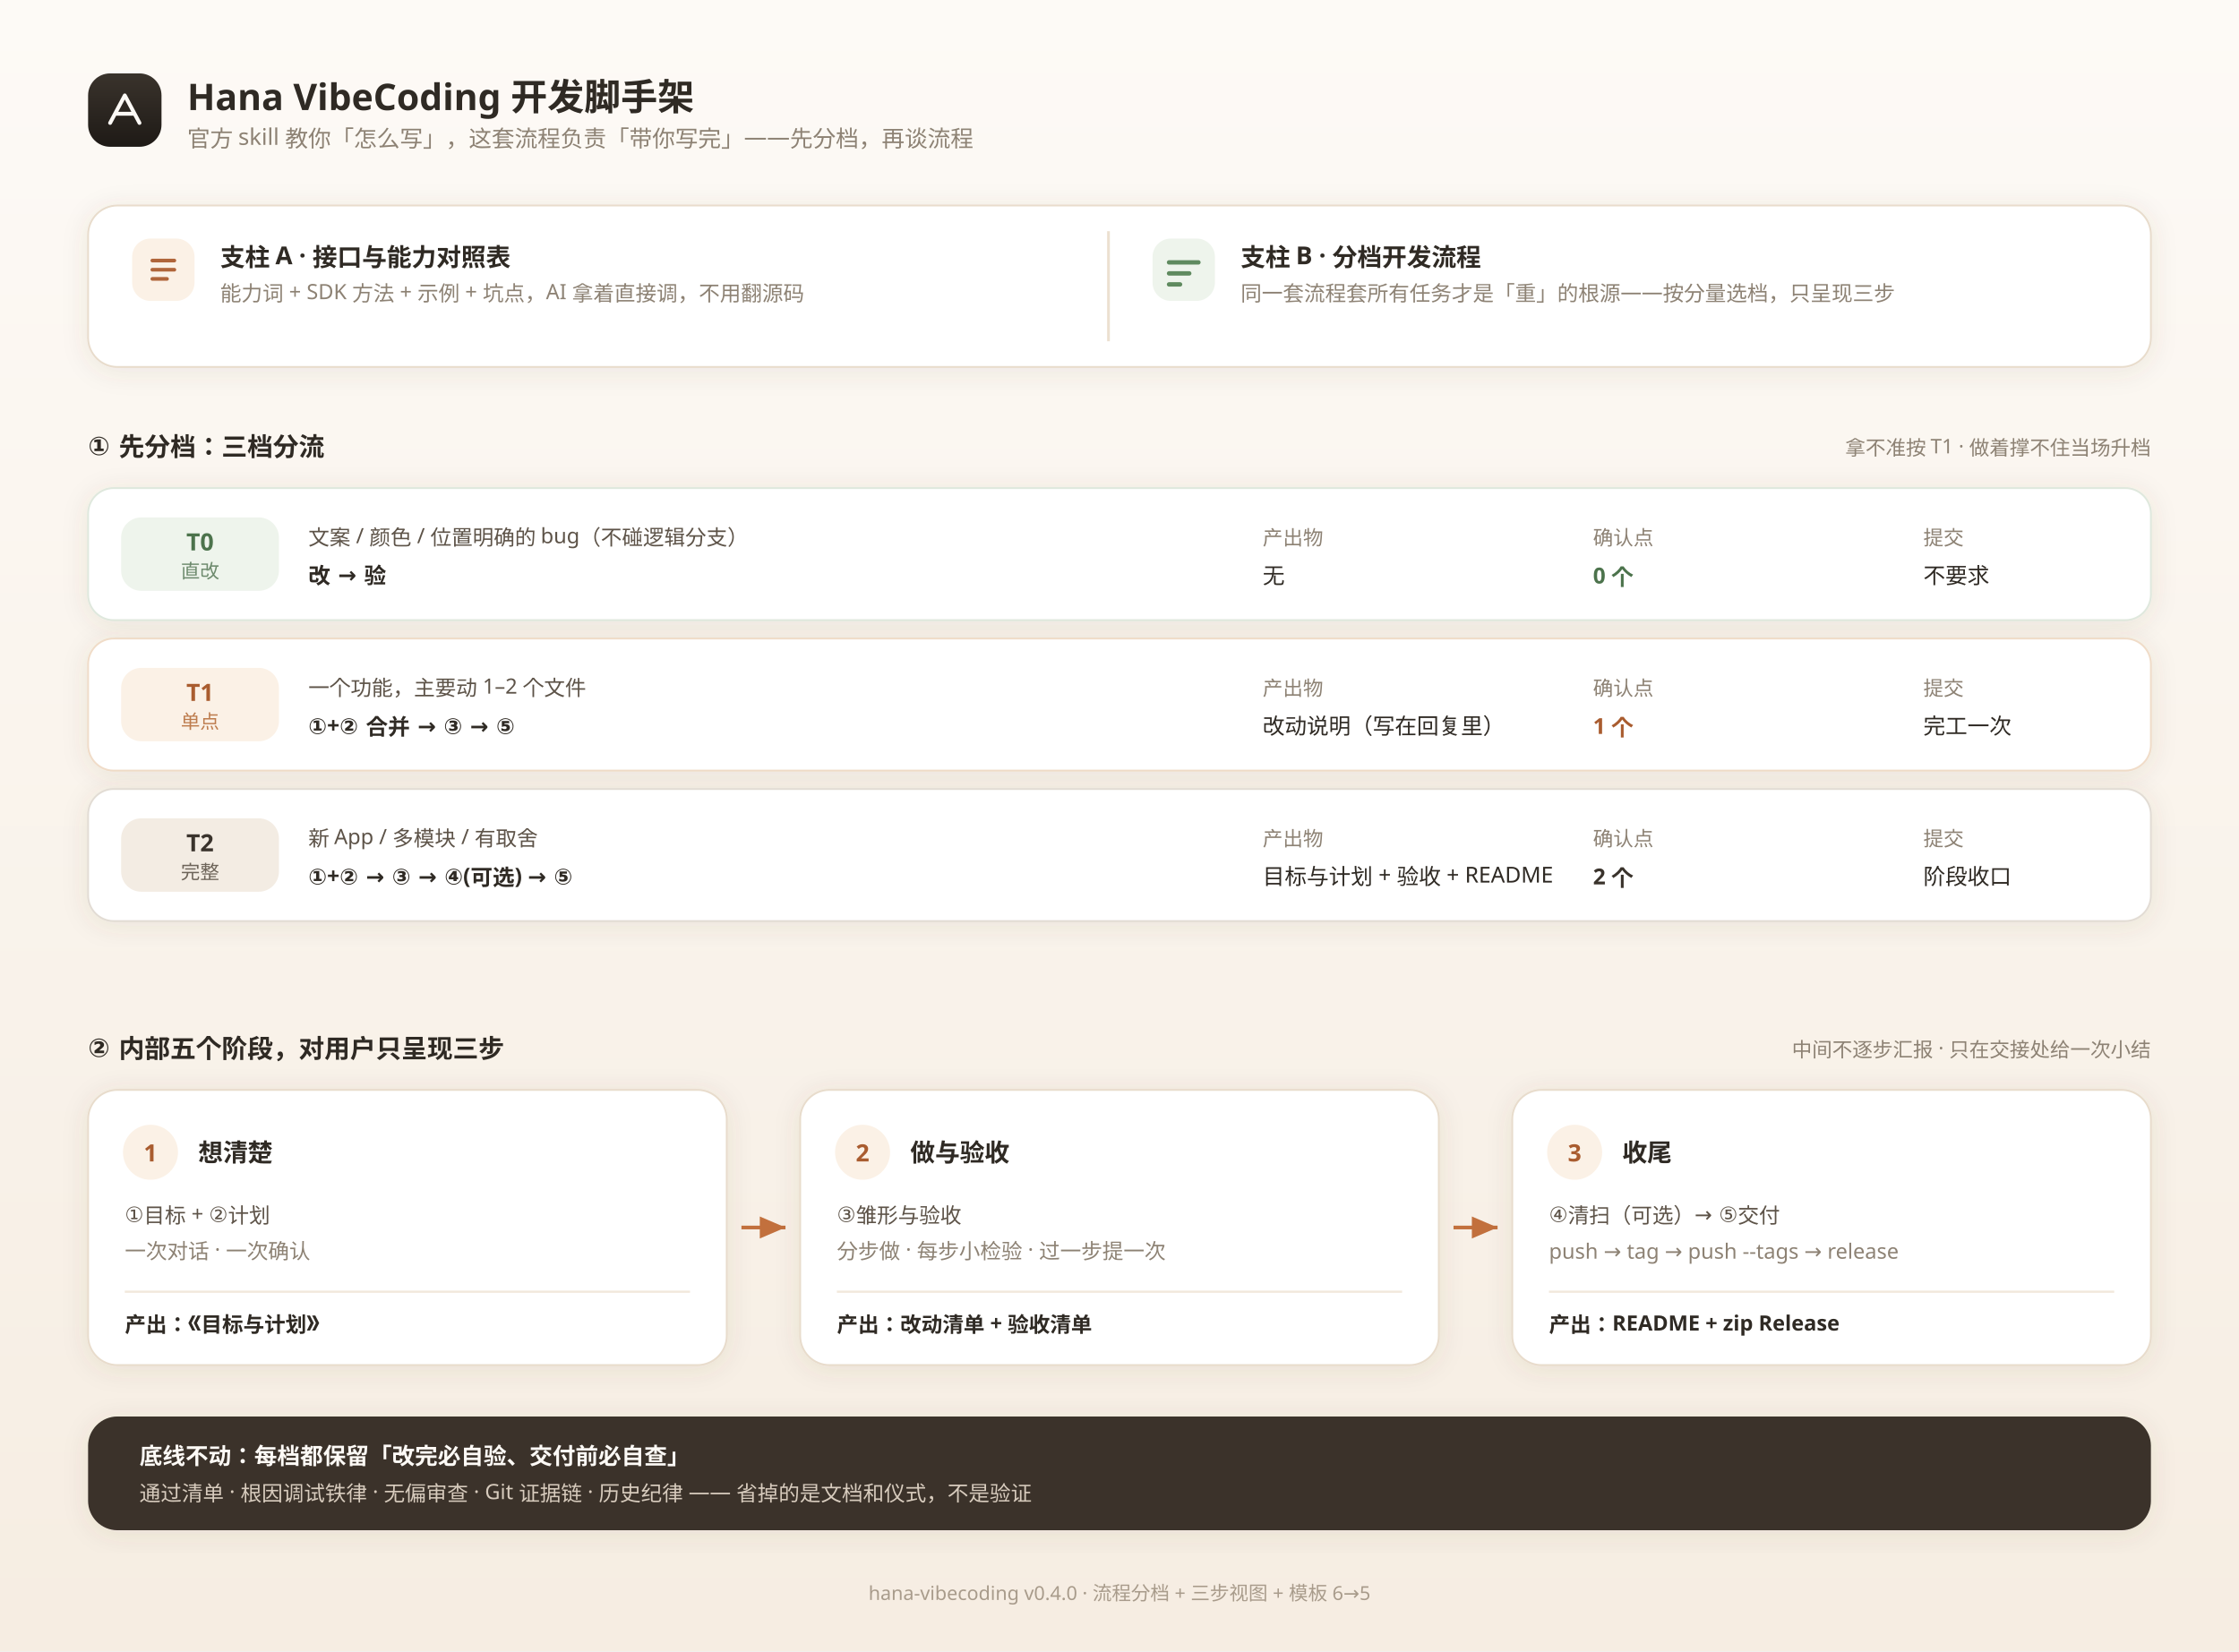
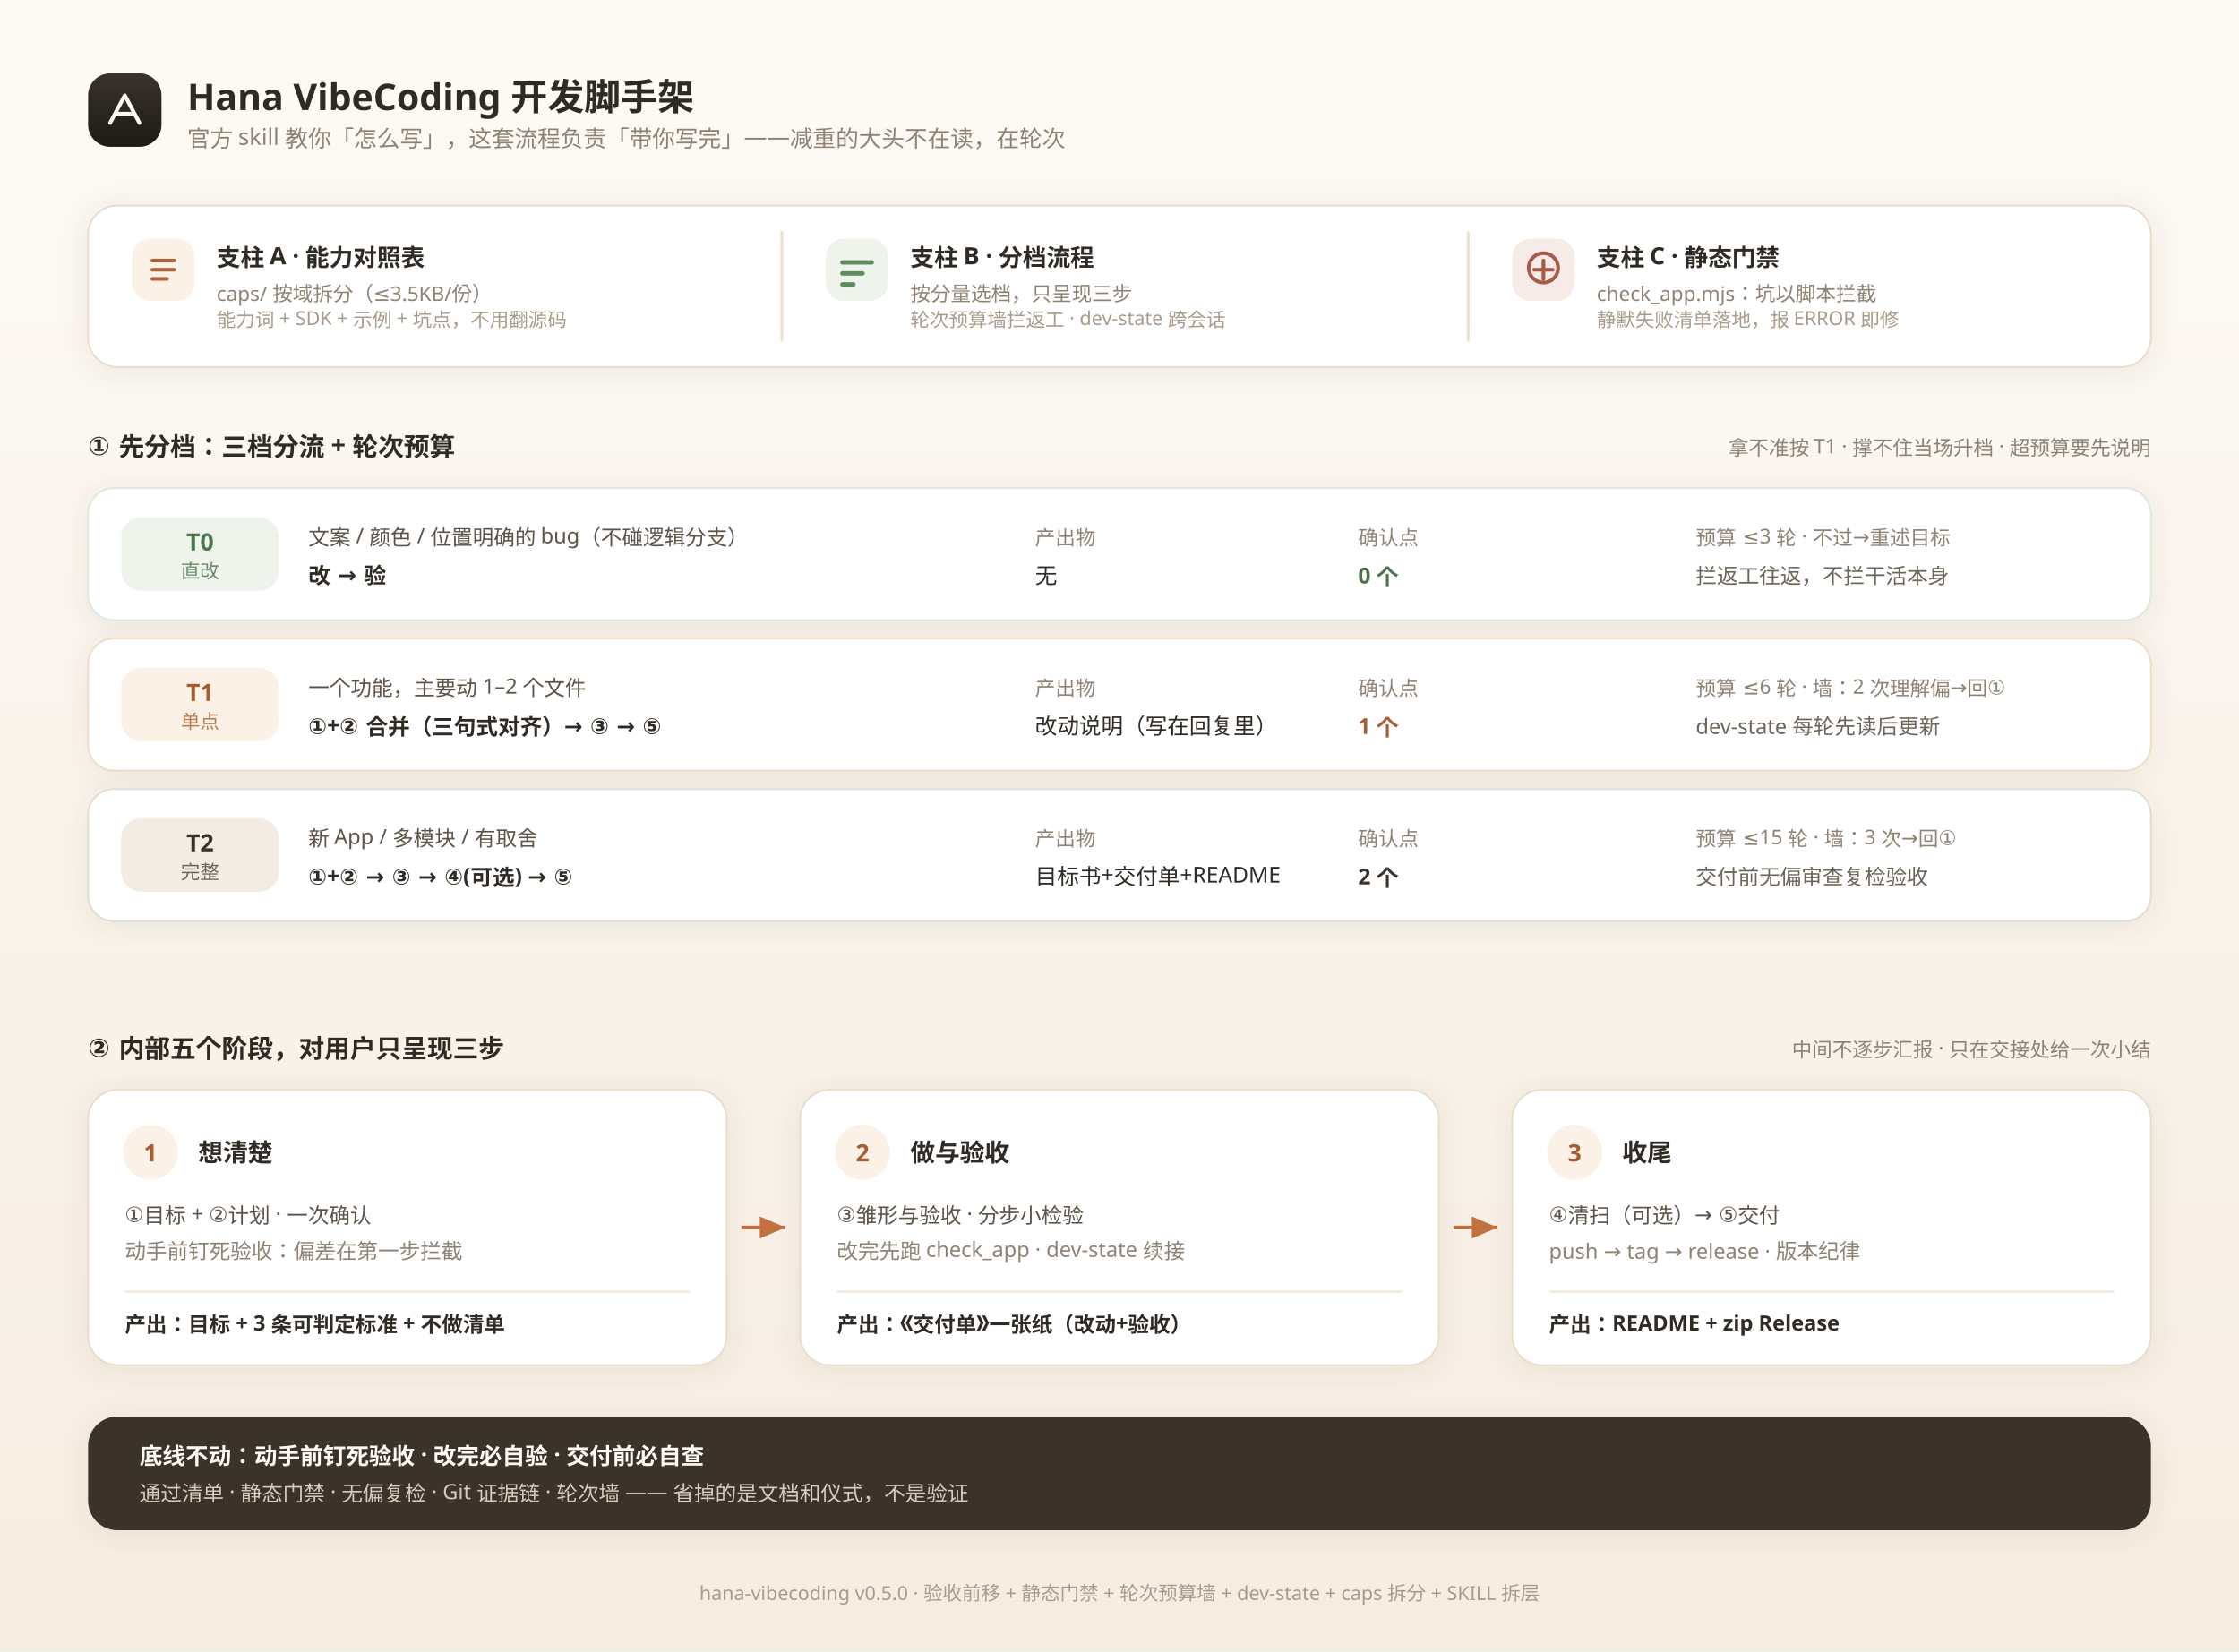
- <svg xmlns="http://www.w3.org/2000/svg" viewBox="0 0 1220 900" width="1220" height="900" role="img" aria-label="Hana VibeCoding 开发脚手架：两大支柱、三档分流与三步视图">
+ <svg xmlns="http://www.w3.org/2000/svg" viewBox="0 0 1220 900" width="1220" height="900" role="img" aria-label="Hana VibeCoding 开发脚手架：三大支柱、三档分流与三步视图">
  <defs>
    <linearGradient id="bg" x1="0" y1="0" x2="0" y2="1">
      <stop offset="0" stop-color="#fdfaf6" />
      <stop offset="1" stop-color="#f6ede2" />
    </linearGradient>
    <linearGradient id="tile" x1="0" y1="0" x2="0" y2="1">
      <stop offset="0" stop-color="#3a332c" />
      <stop offset="1" stop-color="#1e1a16" />
    </linearGradient>
    <filter id="soft" x="-20%" y="-20%" width="140%" height="140%">
      <feDropShadow dx="0" dy="2" stdDeviation="7" flood-color="#5a4632" flood-opacity="0.10" />
    </filter>
    <marker id="arr" markerWidth="9" markerHeight="9" refX="7" refY="3" orient="auto">
      <path d="M0,0 L7,3 L0,6 Z" fill="#c2703d" />
    </marker>
  </defs>
  <rect width="1220" height="900" fill="url(#bg)" />
  <g transform="translate(48 40)">
    <rect x="0" y="0" width="40" height="40" rx="12" fill="url(#tile)" />
    <path d="M12 27 L20 12 L28 27 M15.5 22 L24.5 22" stroke="#fdfaf6" stroke-width="2.1" fill="none" stroke-linecap="round" stroke-linejoin="round" />
    <text x="54" y="20" font-family="'Segoe UI','Microsoft YaHei',system-ui" font-size="20" font-weight="600" fill="#2f2a24">Hana VibeCoding 开发脚手架</text>
-     <text x="54" y="40" font-family="'Segoe UI','Microsoft YaHei',system-ui" font-size="12.5" fill="#8d8274">官方 skill 教你「怎么写」，这套流程负责「带你写完」——先分档，再谈流程</text>
+     <text x="54" y="40" font-family="'Segoe UI','Microsoft YaHei',system-ui" font-size="12.5" fill="#8d8274">官方 skill 教你「怎么写」，这套流程负责「带你写完」——减重的大头不在读，在轮次</text>
  </g>
  <g transform="translate(48 112)">
    <rect x="0" y="0" width="1124" height="88" rx="16" fill="#ffffff" stroke="#e8dccc" filter="url(#soft)" />
    <g transform="translate(24 18)">
      <rect x="0" y="0" width="34" height="34" rx="10" fill="#fbf1e6" />
      <path d="M11 12 h12 M11 17 h12 M11 22 h8" stroke="#b0653a" stroke-width="2" stroke-linecap="round" />
-       <text x="48" y="15" font-family="'Segoe UI','Microsoft YaHei',system-ui" font-size="13.5" font-weight="600" fill="#2f2a24">支柱 A · 接口与能力对照表</text>
-       <text x="48" y="34" font-family="'Segoe UI','Microsoft YaHei',system-ui" font-size="11.5" fill="#8d8274">能力词 + SDK 方法 + 示例 + 坑点，AI 拿着直接调，不用翻源码</text>
+       <text x="46" y="15" font-family="'Segoe UI','Microsoft YaHei',system-ui" font-size="13" font-weight="600" fill="#2f2a24">支柱 A · 能力对照表</text>
+       <text x="46" y="34" font-family="'Segoe UI','Microsoft YaHei',system-ui" font-size="11" fill="#8d8274">caps/ 按域拆分（≤3.5KB/份）</text>
+       <text x="46" y="48" font-family="'Segoe UI','Microsoft YaHei',system-ui" font-size="10.5" fill="#a89b8b">能力词 + SDK + 示例 + 坑点，不用翻源码</text>
    </g>
-     <line x1="556" y1="14" x2="556" y2="74" stroke="#ece0d0" stroke-width="1.5" />
-     <g transform="translate(580 18)">
+     <line x1="378" y1="14" x2="378" y2="74" stroke="#ece0d0" stroke-width="1.5" />
+     <g transform="translate(402 18)">
      <rect x="0" y="0" width="34" height="34" rx="10" fill="#eef4ec" />
      <path d="M9 13 h16 M9 19 h11 M9 25 h6" stroke="#5f8a5f" stroke-width="2.4" stroke-linecap="round" />
-       <text x="48" y="15" font-family="'Segoe UI','Microsoft YaHei',system-ui" font-size="13.5" font-weight="600" fill="#2f2a24">支柱 B · 分档开发流程</text>
-       <text x="48" y="34" font-family="'Segoe UI','Microsoft YaHei',system-ui" font-size="11.5" fill="#8d8274">同一套流程套所有任务才是「重」的根源——按分量选档，只呈现三步</text>
+       <text x="46" y="15" font-family="'Segoe UI','Microsoft YaHei',system-ui" font-size="13" font-weight="600" fill="#2f2a24">支柱 B · 分档流程</text>
+       <text x="46" y="34" font-family="'Segoe UI','Microsoft YaHei',system-ui" font-size="11" fill="#8d8274">按分量选档，只呈现三步</text>
+       <text x="46" y="48" font-family="'Segoe UI','Microsoft YaHei',system-ui" font-size="10.5" fill="#a89b8b">轮次预算墙拦返工 · dev-state 跨会话</text>
+     </g>
+     <line x1="752" y1="14" x2="752" y2="74" stroke="#ece0d0" stroke-width="1.5" />
+     <g transform="translate(776 18)">
+       <rect x="0" y="0" width="34" height="34" rx="10" fill="#f6ebe7" />
+       <path d="M17 8 a8 8 0 1 1 -0.01 0 M17 12 v10 M12 17 h10" stroke="#a85a4a" stroke-width="2" fill="none" stroke-linecap="round" />
+       <text x="46" y="15" font-family="'Segoe UI','Microsoft YaHei',system-ui" font-size="13" font-weight="600" fill="#2f2a24">支柱 C · 静态门禁</text>
+       <text x="46" y="34" font-family="'Segoe UI','Microsoft YaHei',system-ui" font-size="11" fill="#8d8274">check_app.mjs：坑以脚本拦截</text>
+       <text x="46" y="48" font-family="'Segoe UI','Microsoft YaHei',system-ui" font-size="10.5" fill="#a89b8b">静默失败清单落地，报 ERROR 即修</text>
    </g>
  </g>
  <g transform="translate(48 232)">
-     <text x="0" y="16" font-family="'Segoe UI','Microsoft YaHei',system-ui" font-size="14" font-weight="600" fill="#2f2a24">① 先分档：三档分流</text>
-     <text x="1124" y="16" text-anchor="end" font-family="'Segoe UI','Microsoft YaHei',system-ui" font-size="11" fill="#8d8274">拿不准按 T1 · 做着撑不住当场升档</text>
+     <text x="0" y="16" font-family="'Segoe UI','Microsoft YaHei',system-ui" font-size="14" font-weight="600" fill="#2f2a24">① 先分档：三档分流 + 轮次预算</text>
+     <text x="1124" y="16" text-anchor="end" font-family="'Segoe UI','Microsoft YaHei',system-ui" font-size="11" fill="#8d8274">拿不准按 T1 · 撑不住当场升档 · 超预算要先说明</text>
    <g transform="translate(0 34)">
      <rect x="0" y="0" width="1124" height="72" rx="14" fill="#ffffff" stroke="#dfe8dd" filter="url(#soft)" />
      <rect x="18" y="16" width="86" height="40" rx="11" fill="#eef4ec" />
      <text x="61" y="34" text-anchor="middle" font-family="'Segoe UI','Microsoft YaHei',system-ui" font-size="13" font-weight="700" fill="#4c734c">T0</text>
      <text x="61" y="49" text-anchor="middle" font-family="'Segoe UI','Microsoft YaHei',system-ui" font-size="10.5" fill="#6d8a6d">直改</text>
      <text x="120" y="31" font-family="'Segoe UI','Microsoft YaHei',system-ui" font-size="11.5" fill="#5d5348">文案 / 颜色 / 位置明确的 bug（不碰逻辑分支）</text>
      <text x="120" y="52" font-family="'Segoe UI','Microsoft YaHei',system-ui" font-size="12" font-weight="600" fill="#2f2a24">改 → 验</text>
-       <text x="640" y="31" font-family="'Segoe UI','Microsoft YaHei',system-ui" font-size="11" fill="#8d8274">产出物</text>
-       <text x="640" y="52" font-family="'Segoe UI','Microsoft YaHei',system-ui" font-size="12" fill="#2f2a24">无</text>
-       <text x="820" y="31" font-family="'Segoe UI','Microsoft YaHei',system-ui" font-size="11" fill="#8d8274">确认点</text>
-       <text x="820" y="52" font-family="'Segoe UI','Microsoft YaHei',system-ui" font-size="12" font-weight="600" fill="#4c734c">0 个</text>
-       <text x="1000" y="31" font-family="'Segoe UI','Microsoft YaHei',system-ui" font-size="11" fill="#8d8274">提交</text>
-       <text x="1000" y="52" font-family="'Segoe UI','Microsoft YaHei',system-ui" font-size="12" fill="#2f2a24">不要求</text>
+       <text x="516" y="31" font-family="'Segoe UI','Microsoft YaHei',system-ui" font-size="11" fill="#8d8274">产出物</text>
+       <text x="516" y="52" font-family="'Segoe UI','Microsoft YaHei',system-ui" font-size="12" fill="#2f2a24">无</text>
+       <text x="692" y="31" font-family="'Segoe UI','Microsoft YaHei',system-ui" font-size="11" fill="#8d8274">确认点</text>
+       <text x="692" y="52" font-family="'Segoe UI','Microsoft YaHei',system-ui" font-size="12" font-weight="600" fill="#4c734c">0 个</text>
+       <text x="876" y="31" font-family="'Segoe UI','Microsoft YaHei',system-ui" font-size="11" fill="#8d8274">预算 ≤3 轮 · 不过→重述目标</text>
+       <text x="876" y="52" font-family="'Segoe UI','Microsoft YaHei',system-ui" font-size="11.5" fill="#6d6459">拦返工往返，不拦干活本身</text>
    </g>
    <g transform="translate(0 116)">
      <rect x="0" y="0" width="1124" height="72" rx="14" fill="#ffffff" stroke="#f0dcc8" filter="url(#soft)" />
      <rect x="18" y="16" width="86" height="40" rx="11" fill="#fbf1e6" />
      <text x="61" y="34" text-anchor="middle" font-family="'Segoe UI','Microsoft YaHei',system-ui" font-size="13" font-weight="700" fill="#a95c2f">T1</text>
      <text x="61" y="49" text-anchor="middle" font-family="'Segoe UI','Microsoft YaHei',system-ui" font-size="10.5" fill="#bd7b4c">单点</text>
      <text x="120" y="31" font-family="'Segoe UI','Microsoft YaHei',system-ui" font-size="11.5" fill="#5d5348">一个功能，主要动 1–2 个文件</text>
-       <text x="120" y="52" font-family="'Segoe UI','Microsoft YaHei',system-ui" font-size="12" font-weight="600" fill="#2f2a24">①+② 合并 → ③ → ⑤</text>
-       <text x="640" y="31" font-family="'Segoe UI','Microsoft YaHei',system-ui" font-size="11" fill="#8d8274">产出物</text>
-       <text x="640" y="52" font-family="'Segoe UI','Microsoft YaHei',system-ui" font-size="12" fill="#2f2a24">改动说明（写在回复里）</text>
-       <text x="820" y="31" font-family="'Segoe UI','Microsoft YaHei',system-ui" font-size="11" fill="#8d8274">确认点</text>
-       <text x="820" y="52" font-family="'Segoe UI','Microsoft YaHei',system-ui" font-size="12" font-weight="600" fill="#a95c2f">1 个</text>
-       <text x="1000" y="31" font-family="'Segoe UI','Microsoft YaHei',system-ui" font-size="11" fill="#8d8274">提交</text>
-       <text x="1000" y="52" font-family="'Segoe UI','Microsoft YaHei',system-ui" font-size="12" fill="#2f2a24">完工一次</text>
+       <text x="120" y="52" font-family="'Segoe UI','Microsoft YaHei',system-ui" font-size="12" font-weight="600" fill="#2f2a24">①+② 合并（三句式对齐）→ ③ → ⑤</text>
+       <text x="516" y="31" font-family="'Segoe UI','Microsoft YaHei',system-ui" font-size="11" fill="#8d8274">产出物</text>
+       <text x="516" y="52" font-family="'Segoe UI','Microsoft YaHei',system-ui" font-size="12" fill="#2f2a24">改动说明（写在回复里）</text>
+       <text x="692" y="31" font-family="'Segoe UI','Microsoft YaHei',system-ui" font-size="11" fill="#8d8274">确认点</text>
+       <text x="692" y="52" font-family="'Segoe UI','Microsoft YaHei',system-ui" font-size="12" font-weight="600" fill="#a95c2f">1 个</text>
+       <text x="876" y="31" font-family="'Segoe UI','Microsoft YaHei',system-ui" font-size="11" fill="#8d8274">预算 ≤6 轮 · 墙：2 次理解偏→回①</text>
+       <text x="876" y="52" font-family="'Segoe UI','Microsoft YaHei',system-ui" font-size="11.5" fill="#6d6459">dev-state 每轮先读后更新</text>
    </g>
    <g transform="translate(0 198)">
      <rect x="0" y="0" width="1124" height="72" rx="14" fill="#ffffff" stroke="#e2dcd4" filter="url(#soft)" />
      <rect x="18" y="16" width="86" height="40" rx="11" fill="#f3ece3" />
      <text x="61" y="34" text-anchor="middle" font-family="'Segoe UI','Microsoft YaHei',system-ui" font-size="13" font-weight="700" fill="#3a332c">T2</text>
      <text x="61" y="49" text-anchor="middle" font-family="'Segoe UI','Microsoft YaHei',system-ui" font-size="10.5" fill="#6d6459">完整</text>
      <text x="120" y="31" font-family="'Segoe UI','Microsoft YaHei',system-ui" font-size="11.5" fill="#5d5348">新 App / 多模块 / 有取舍</text>
      <text x="120" y="52" font-family="'Segoe UI','Microsoft YaHei',system-ui" font-size="12" font-weight="600" fill="#2f2a24">①+② → ③ → ④(可选) → ⑤</text>
-       <text x="640" y="31" font-family="'Segoe UI','Microsoft YaHei',system-ui" font-size="11" fill="#8d8274">产出物</text>
-       <text x="640" y="52" font-family="'Segoe UI','Microsoft YaHei',system-ui" font-size="12" fill="#2f2a24">目标与计划 + 验收 + README</text>
-       <text x="820" y="31" font-family="'Segoe UI','Microsoft YaHei',system-ui" font-size="11" fill="#8d8274">确认点</text>
-       <text x="820" y="52" font-family="'Segoe UI','Microsoft YaHei',system-ui" font-size="12" font-weight="600" fill="#3a332c">2 个</text>
-       <text x="1000" y="31" font-family="'Segoe UI','Microsoft YaHei',system-ui" font-size="11" fill="#8d8274">提交</text>
-       <text x="1000" y="52" font-family="'Segoe UI','Microsoft YaHei',system-ui" font-size="12" fill="#2f2a24">阶段收口</text>
+       <text x="516" y="31" font-family="'Segoe UI','Microsoft YaHei',system-ui" font-size="11" fill="#8d8274">产出物</text>
+       <text x="516" y="52" font-family="'Segoe UI','Microsoft YaHei',system-ui" font-size="12" fill="#2f2a24">目标书+交付单+README</text>
+       <text x="692" y="31" font-family="'Segoe UI','Microsoft YaHei',system-ui" font-size="11" fill="#8d8274">确认点</text>
+       <text x="692" y="52" font-family="'Segoe UI','Microsoft YaHei',system-ui" font-size="12" font-weight="600" fill="#3a332c">2 个</text>
+       <text x="876" y="31" font-family="'Segoe UI','Microsoft YaHei',system-ui" font-size="11" fill="#8d8274">预算 ≤15 轮 · 墙：3 次→回①</text>
+       <text x="876" y="52" font-family="'Segoe UI','Microsoft YaHei',system-ui" font-size="11.5" fill="#6d6459">交付前无偏审查复检验收</text>
    </g>
  </g>
  <g transform="translate(48 560)">
    <text x="0" y="16" font-family="'Segoe UI','Microsoft YaHei',system-ui" font-size="14" font-weight="600" fill="#2f2a24">② 内部五个阶段，对用户只呈现三步</text>
    <text x="1124" y="16" text-anchor="end" font-family="'Segoe UI','Microsoft YaHei',system-ui" font-size="11" fill="#8d8274">中间不逐步汇报 · 只在交接处给一次小结</text>
    <g transform="translate(0 34)">
      <rect x="0" y="0" width="348" height="150" rx="16" fill="#ffffff" stroke="#e8dccc" filter="url(#soft)" />
      <circle cx="34" cy="34" r="15" fill="#fbf1e6" />
      <text x="34" y="39" text-anchor="middle" font-family="'Segoe UI','Microsoft YaHei',system-ui" font-size="13" font-weight="700" fill="#a95c2f">1</text>
      <text x="60" y="39" font-family="'Segoe UI','Microsoft YaHei',system-ui" font-size="13.5" font-weight="600" fill="#2f2a24">想清楚</text>
-       <text x="20" y="72" font-family="'Segoe UI','Microsoft YaHei',system-ui" font-size="11.5" fill="#5d5348">①目标 + ②计划</text>
-       <text x="20" y="92" font-family="'Segoe UI','Microsoft YaHei',system-ui" font-size="11.5" fill="#8d8274">一次对话 · 一次确认</text>
+       <text x="20" y="72" font-family="'Segoe UI','Microsoft YaHei',system-ui" font-size="11.5" fill="#5d5348">①目标 + ②计划 · 一次确认</text>
+       <text x="20" y="92" font-family="'Segoe UI','Microsoft YaHei',system-ui" font-size="11.5" fill="#8d8274">动手前钉死验收：偏差在第一步拦截</text>
      <line x1="20" y1="110" x2="328" y2="110" stroke="#f2e8dc" stroke-width="1.2" />
-       <text x="20" y="132" font-family="'Segoe UI','Microsoft YaHei',system-ui" font-size="11.5" font-weight="600" fill="#2f2a24">产出：《目标与计划》</text>
+       <text x="20" y="132" font-family="'Segoe UI','Microsoft YaHei',system-ui" font-size="11.5" font-weight="600" fill="#2f2a24">产出：目标 + 3 条可判定标准 + 不做清单</text>
    </g>
    <path d="M356 109 h24" stroke="#c2703d" stroke-width="2" marker-end="url(#arr)" />
    <g transform="translate(388 34)">
      <rect x="0" y="0" width="348" height="150" rx="16" fill="#ffffff" stroke="#e8dccc" filter="url(#soft)" />
      <circle cx="34" cy="34" r="15" fill="#fbf1e6" />
      <text x="34" y="39" text-anchor="middle" font-family="'Segoe UI','Microsoft YaHei',system-ui" font-size="13" font-weight="700" fill="#a95c2f">2</text>
      <text x="60" y="39" font-family="'Segoe UI','Microsoft YaHei',system-ui" font-size="13.5" font-weight="600" fill="#2f2a24">做与验收</text>
-       <text x="20" y="72" font-family="'Segoe UI','Microsoft YaHei',system-ui" font-size="11.5" fill="#5d5348">③雏形与验收</text>
-       <text x="20" y="92" font-family="'Segoe UI','Microsoft YaHei',system-ui" font-size="11.5" fill="#8d8274">分步做 · 每步小检验 · 过一步提一次</text>
+       <text x="20" y="72" font-family="'Segoe UI','Microsoft YaHei',system-ui" font-size="11.5" fill="#5d5348">③雏形与验收 · 分步小检验</text>
+       <text x="20" y="92" font-family="'Segoe UI','Microsoft YaHei',system-ui" font-size="11.5" fill="#8d8274">改完先跑 check_app · dev-state 续接</text>
      <line x1="20" y1="110" x2="328" y2="110" stroke="#f2e8dc" stroke-width="1.2" />
-       <text x="20" y="132" font-family="'Segoe UI','Microsoft YaHei',system-ui" font-size="11.5" font-weight="600" fill="#2f2a24">产出：改动清单 + 验收清单</text>
+       <text x="20" y="132" font-family="'Segoe UI','Microsoft YaHei',system-ui" font-size="11.5" font-weight="600" fill="#2f2a24">产出：《交付单》一张纸（改动+验收）</text>
    </g>
    <path d="M744 109 h24" stroke="#c2703d" stroke-width="2" marker-end="url(#arr)" />
    <g transform="translate(776 34)">
      <rect x="0" y="0" width="348" height="150" rx="16" fill="#ffffff" stroke="#e8dccc" filter="url(#soft)" />
      <circle cx="34" cy="34" r="15" fill="#fbf1e6" />
      <text x="34" y="39" text-anchor="middle" font-family="'Segoe UI','Microsoft YaHei',system-ui" font-size="13" font-weight="700" fill="#a95c2f">3</text>
      <text x="60" y="39" font-family="'Segoe UI','Microsoft YaHei',system-ui" font-size="13.5" font-weight="600" fill="#2f2a24">收尾</text>
      <text x="20" y="72" font-family="'Segoe UI','Microsoft YaHei',system-ui" font-size="11.5" fill="#5d5348">④清扫（可选）→ ⑤交付</text>
-       <text x="20" y="92" font-family="'Segoe UI','Microsoft YaHei',system-ui" font-size="11.5" fill="#8d8274">push → tag → push --tags → release</text>
+       <text x="20" y="92" font-family="'Segoe UI','Microsoft YaHei',system-ui" font-size="11.5" fill="#8d8274">push → tag → release · 版本纪律</text>
      <line x1="20" y1="110" x2="328" y2="110" stroke="#f2e8dc" stroke-width="1.2" />
      <text x="20" y="132" font-family="'Segoe UI','Microsoft YaHei',system-ui" font-size="11.5" font-weight="600" fill="#2f2a24">产出：README + zip Release</text>
    </g>
  </g>
  <g transform="translate(48 772)">
    <rect x="0" y="0" width="1124" height="62" rx="16" fill="#3a332c" filter="url(#soft)" />
-     <text x="28" y="26" font-family="'Segoe UI','Microsoft YaHei',system-ui" font-size="12.5" font-weight="600" fill="#fdfaf6">底线不动：每档都保留「改完必自验、交付前必自查」</text>
-     <text x="28" y="46" font-family="'Segoe UI','Microsoft YaHei',system-ui" font-size="11.5" fill="#d7cbbd">通过清单 · 根因调试铁律 · 无偏审查 · Git 证据链 · 历史纪律 —— 省掉的是文档和仪式，不是验证</text>
+     <text x="28" y="26" font-family="'Segoe UI','Microsoft YaHei',system-ui" font-size="12.5" font-weight="600" fill="#fdfaf6">底线不动：动手前钉死验收 · 改完必自验 · 交付前必自查</text>
+     <text x="28" y="46" font-family="'Segoe UI','Microsoft YaHei',system-ui" font-size="11.5" fill="#d7cbbd">通过清单 · 静态门禁 · 无偏复检 · Git 证据链 · 轮次墙 —— 省掉的是文档和仪式，不是验证</text>
  </g>
-   <text x="610" y="872" text-anchor="middle" font-family="'Segoe UI','Microsoft YaHei',system-ui" font-size="10.5" fill="#a89b8b">hana-vibecoding v0.4.0 · 流程分档 + 三步视图 + 模板 6→5</text>
+   <text x="610" y="872" text-anchor="middle" font-family="'Segoe UI','Microsoft YaHei',system-ui" font-size="10.5" fill="#a89b8b">hana-vibecoding v0.5.0 · 验收前移 + 静态门禁 + 轮次预算墙 + dev-state + caps 拆分 + SKILL 拆层</text>
</svg>
